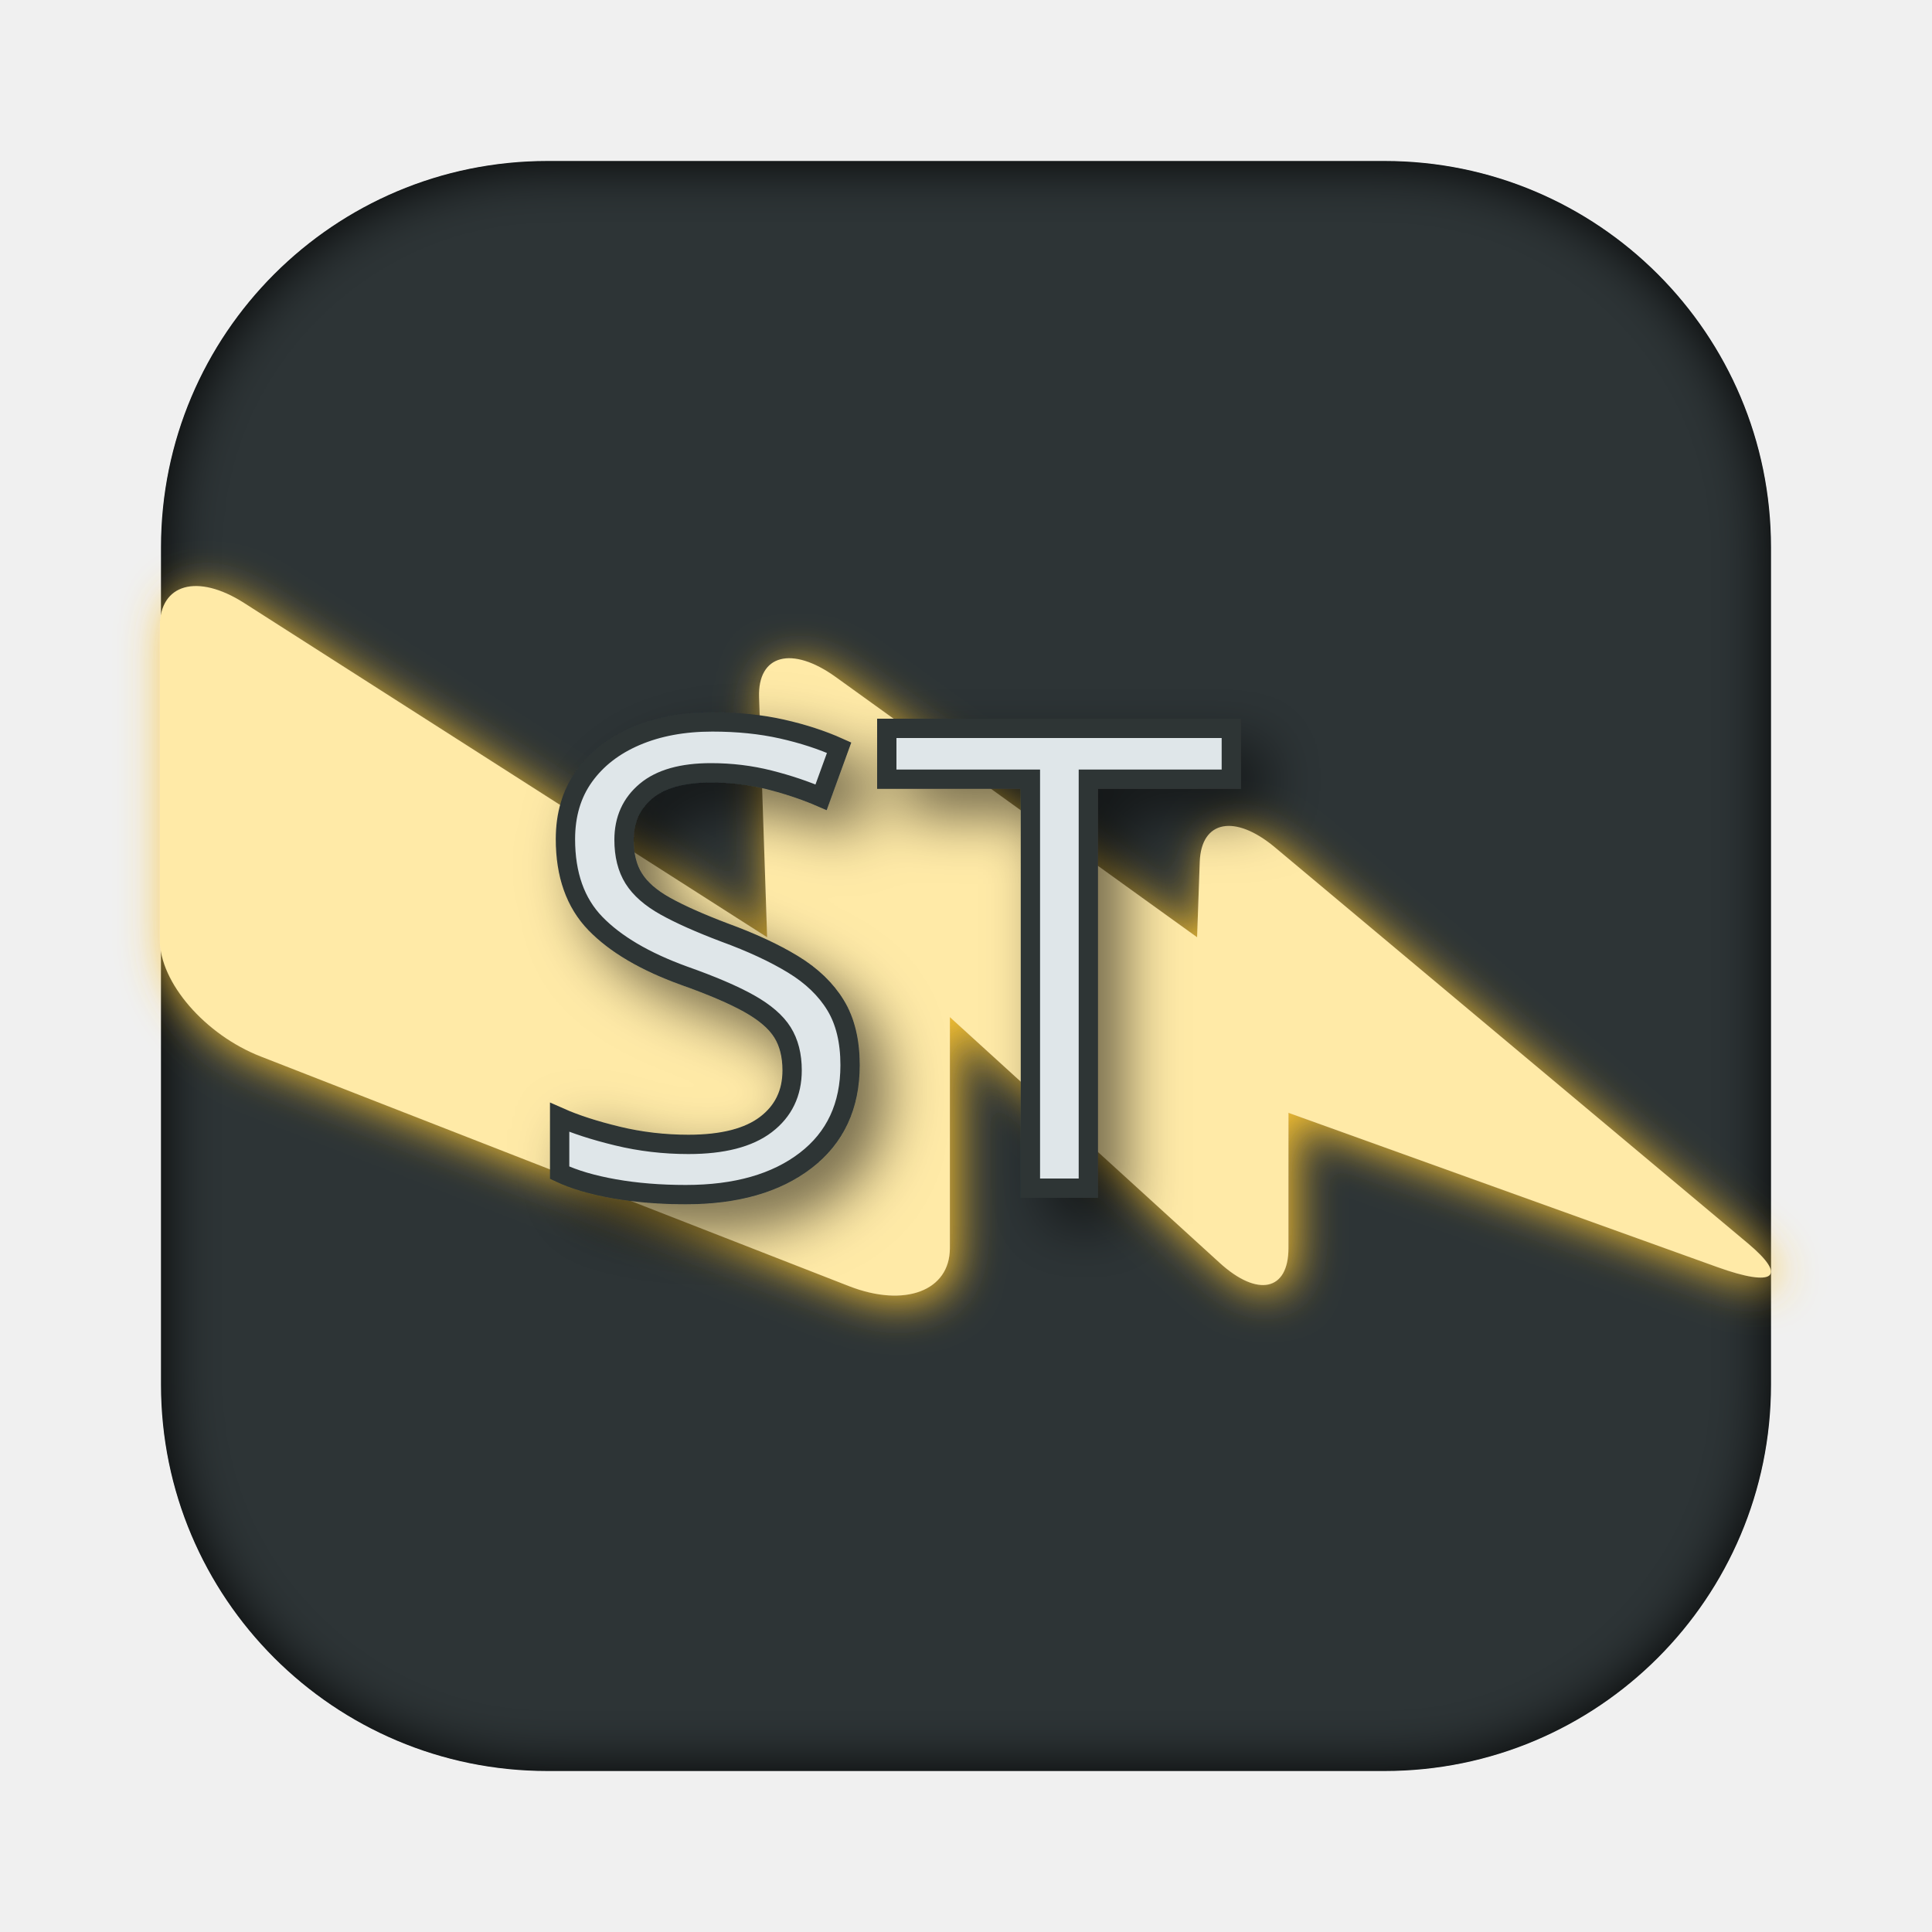
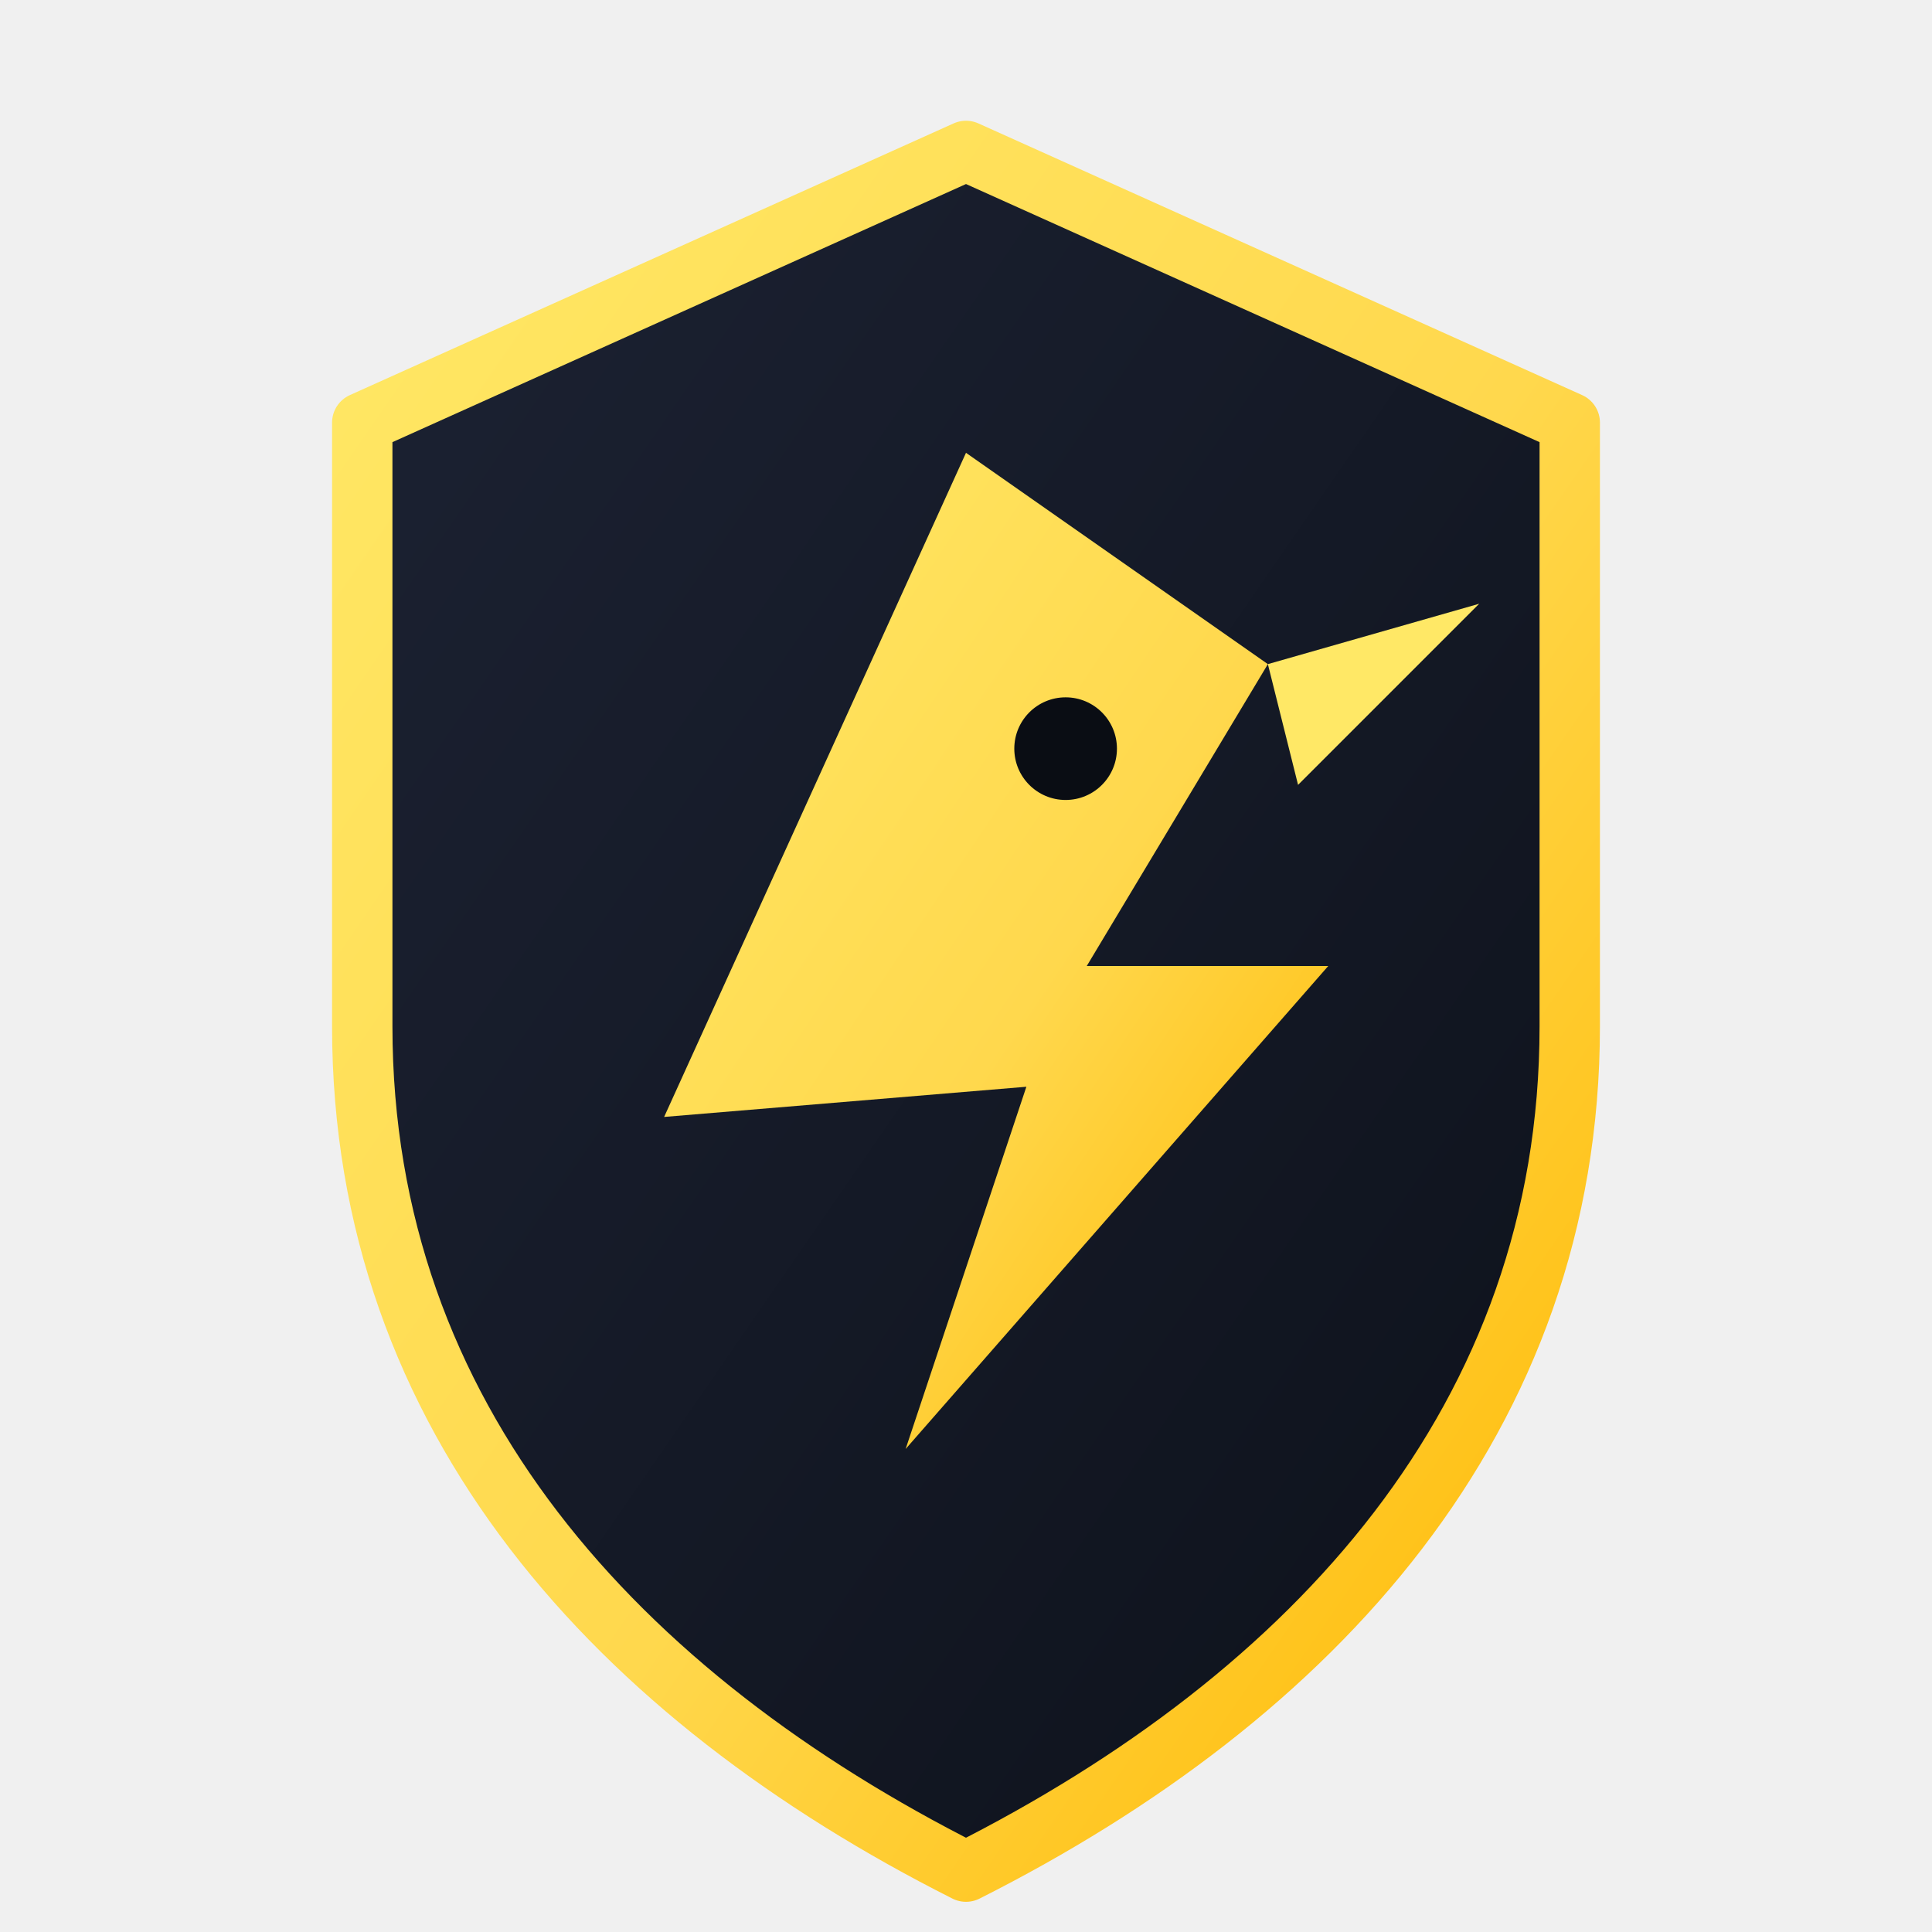
- <svg xmlns="http://www.w3.org/2000/svg" width="3000" height="3000" viewBox="0 0 3000 3000">
+ <svg xmlns="http://www.w3.org/2000/svg" viewBox="0 0 64 64" fill="none">
  <defs>
-     <filter id="Rettangolo_3">
-       <feOffset dx="1" dy="1" input="SourceAlpha" />
-       <feGaussianBlur stdDeviation="45" result="blur" />
-       <feFlood result="color" />
-       <feComposite operator="out" in="SourceGraphic" in2="blur" />
-       <feComposite operator="in" in="color" />
-       <feComposite operator="in" in2="SourceGraphic" />
-     </filter>
-     <filter id="Tracciato_169" x="153.115" y="815" width="2711.885" height="1311.787" filterUnits="userSpaceOnUse">
-       <feOffset dx="10" dy="10" input="SourceAlpha" />
-       <feGaussianBlur stdDeviation="35" result="blur-2" />
-       <feFlood flood-color="#fbc531" />
-       <feComposite operator="in" in2="blur-2" />
-       <feComposite in="SourceGraphic" />
-     </filter>
-     <filter id="ST" x="586" y="785" width="1842" height="1515" filterUnits="userSpaceOnUse">
-       <feOffset dx="40" dy="40" input="SourceAlpha" />
-       <feGaussianBlur stdDeviation="45" result="blur-3" />
-       <feFlood flood-opacity="0.576" />
-       <feComposite operator="in" in2="blur-3" />
-       <feComposite in="SourceGraphic" />
-     </filter>
-     <clipPath id="clip-mini-logo">
-       <rect width="3000" height="3000" />
-     </clipPath>
+     <linearGradient id="fav-yellow" x1="0" y1="0" x2="1" y2="1">
+       <stop offset="0%" stop-color="#FFE866" />
+       <stop offset="55%" stop-color="#FFD84D" />
+       <stop offset="100%" stop-color="#FFB800" />
+     </linearGradient>
+     <linearGradient id="fav-dark" x1="0" y1="0" x2="1" y2="1">
+       <stop offset="0%" stop-color="#1C2233" />
+       <stop offset="100%" stop-color="#0D111A" />
+     </linearGradient>
  </defs>
-   <g id="mini-logo" clip-path="url(#clip-mini-logo)">
-     <g data-type="innerShadowGroup">
-       <rect id="Rettangolo_3-2" data-name="Rettangolo 3" width="2500" height="2500" rx="600" transform="translate(250 250)" fill="#2d3436" />
-       <g transform="matrix(1, 0, 0, 1, 0, 0)" filter="url(#Rettangolo_3)">
-         <rect id="Rettangolo_3-3" data-name="Rettangolo 3" width="2500" height="2500" rx="600" transform="translate(250 250)" fill="#fff" />
-       </g>
-     </g>
-     <g transform="matrix(1, 0, 0, 1, 0, 0)" filter="url(#Tracciato_169)">
-       <path id="Tracciato_169-2" data-name="Tracciato 169" d="M1095.219,0H608.736c-66.31,0-147.45,70.132-181.223,156.636L70.877,1070.183c-33.768,86.5-7.386,156.636,58.924,156.636H488.667l-381.675,419c-53.734,58.927-43.5,106.745,22.808,106.745H340.016L100.27,2419.015c-31.761,88.213-15.246,109.365,36.863,47.152L752.222,1731.54c52.06-62.213,41.949-114.487-22.691-116.707-64.582-2.22-116.978-4.093-116.978-4.093l404.2-561.273c48.9-67.912,34.793-121.148-31.517-118.905L612.553,943.115l519.2-812.368C1177.887,58.527,1161.528,0,1095.219,0Z" transform="translate(248.12 2067.96) rotate(-90)" fill="#ffeaa7" />
-     </g>
-     <g transform="matrix(1, 0, 0, 1, 0, 0)" filter="url(#ST)">
-       <text id="ST-2" data-name="ST" transform="translate(1500 1845)" fill="#dfe6e9" stroke="#2d3436" stroke-width="30" font-size="1000" font-family="RubikGlitch-Regular, Rubik Glitch">
-         <tspan x="-682" y="0">ST</tspan>
-       </text>
-     </g>
-   </g>
+   <path d="M32 5 L52 14 L52 34 C52 47 43.5 56.2 32 62 C20.5 56.2 12 47 12 34 L12 14 Z" fill="url(#fav-dark)" stroke="url(#fav-yellow)" stroke-width="2" stroke-linejoin="round" />
+   <path d="M22 37 L32 15 L42 22 L36 32 L44 32 L30 48 L34 36 Z" fill="url(#fav-yellow)" />
+   <path d="M42 22 L49 20 L43 26 Z" fill="#FFE866" />
+   <circle cx="35.3" cy="24.8" r="1.7" fill="#0A0D14" />
</svg>
